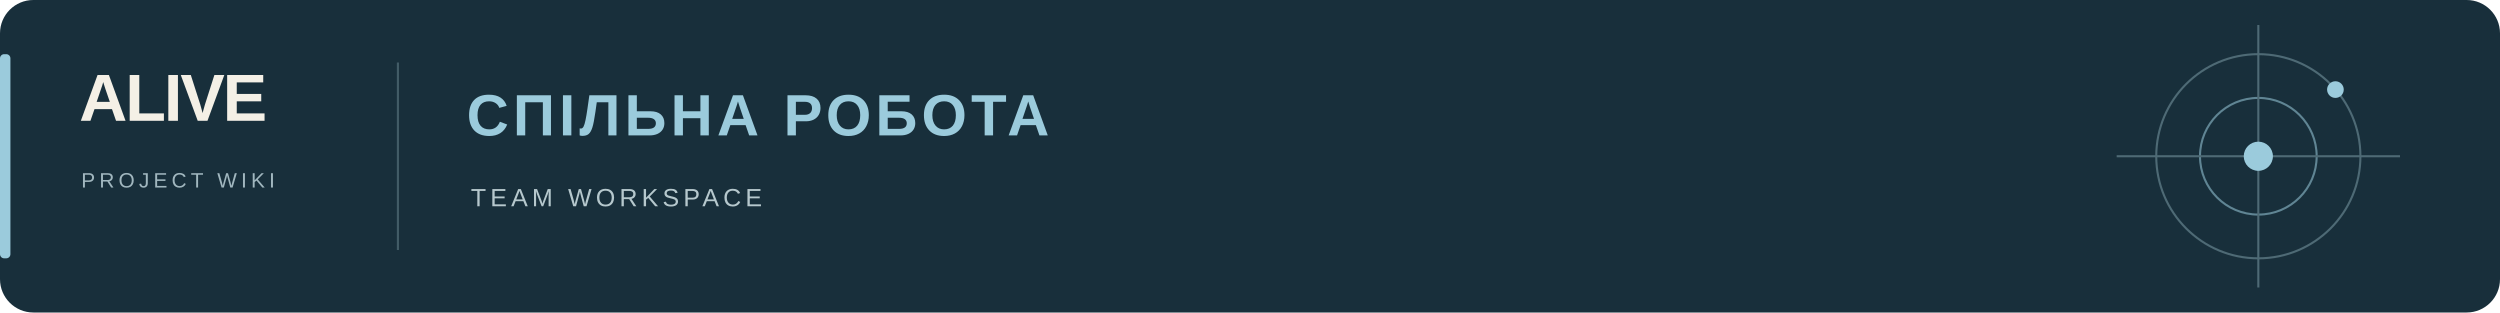
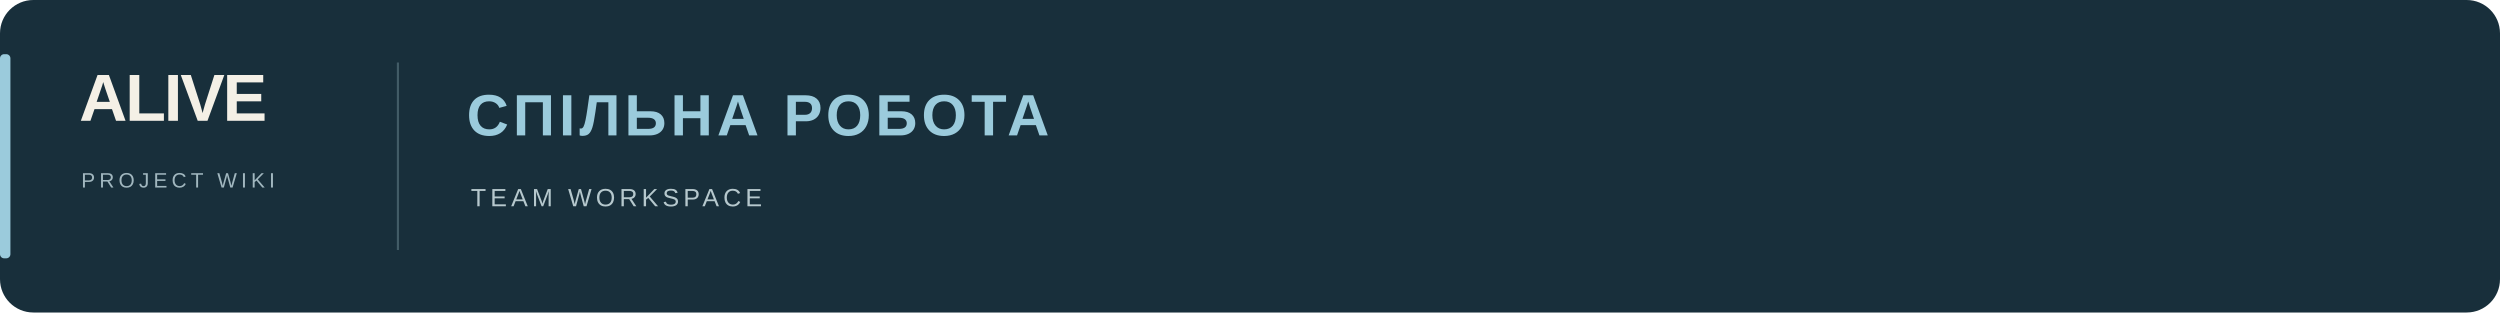
<svg xmlns="http://www.w3.org/2000/svg" width="1200" height="150" viewBox="0 0 1200 150" role="img" aria-labelledby="title desc">
  <rect width="1200" height="150" rx="16" fill="#182f3b" />
  <rect x="0" y="26" width="5" height="98" rx="2" fill="#9bcbdc" />
  <text x="38" y="58" fill="#f4f0e6" font-family="Arial,Helvetica,sans-serif" font-size="32" font-weight="700" letter-spacing="-1">ALIVE</text>
  <text x="39" y="90" fill="#a1b7bf" font-family="Arial,Helvetica,sans-serif" font-size="10" letter-spacing="2">PROJECT WIKI</text>
  <path d="M191 30v90" stroke="#425c67" />
  <text x="224" y="65" fill="#9bcbdc" font-family="Arial,Helvetica,sans-serif" font-size="28" font-weight="700" letter-spacing="2">СПІЛЬНА РОБОТА</text>
  <text x="226" y="99" fill="#b6c8cd" font-family="Arial,Helvetica,sans-serif" font-size="12" letter-spacing="2">TEAM WORKSPACE</text>
-   <circle cx="1084" cy="75" r="49" fill="none" stroke="#4e6a75" />
-   <circle cx="1084" cy="75" r="28" fill="none" stroke="#9bcbdc" stroke-opacity=".55" />
-   <path d="M1016 75h136M1084 12v126" stroke="#4e6a75" />
-   <circle cx="1084" cy="75" r="7" fill="#9bcbdc" />
-   <circle cx="1121" cy="43" r="4" fill="#9bcbdc" />
</svg>
